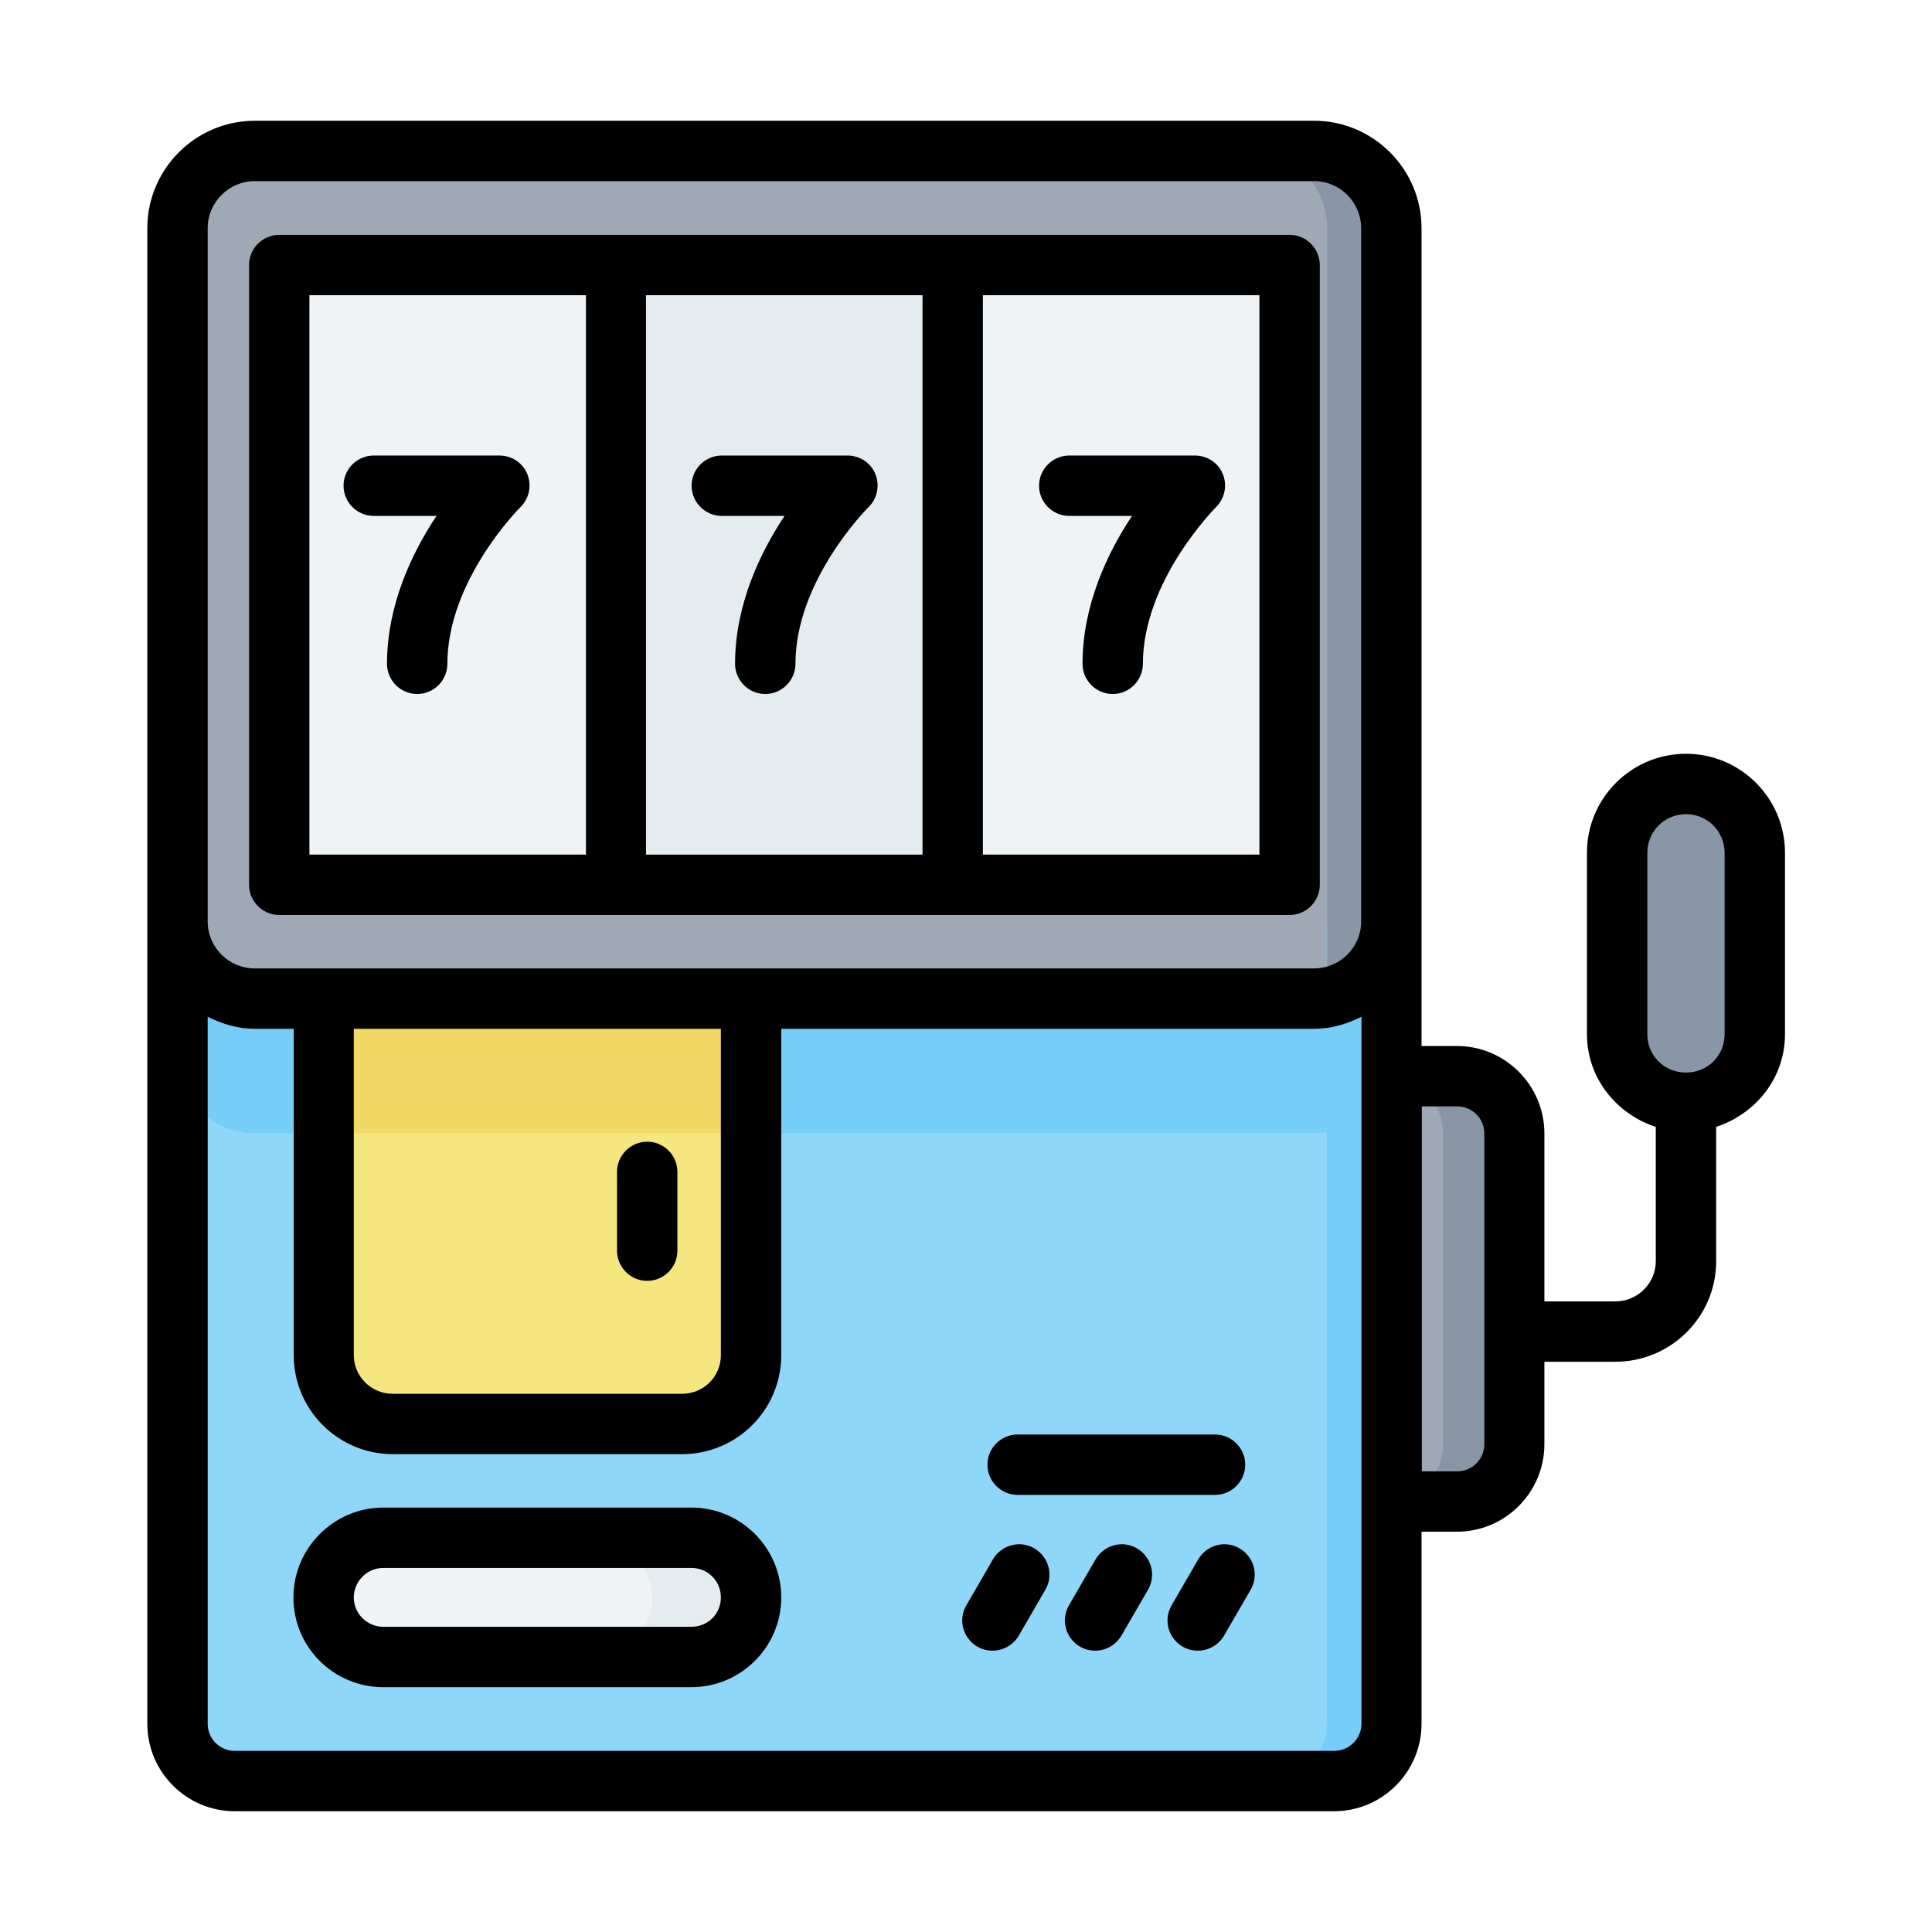
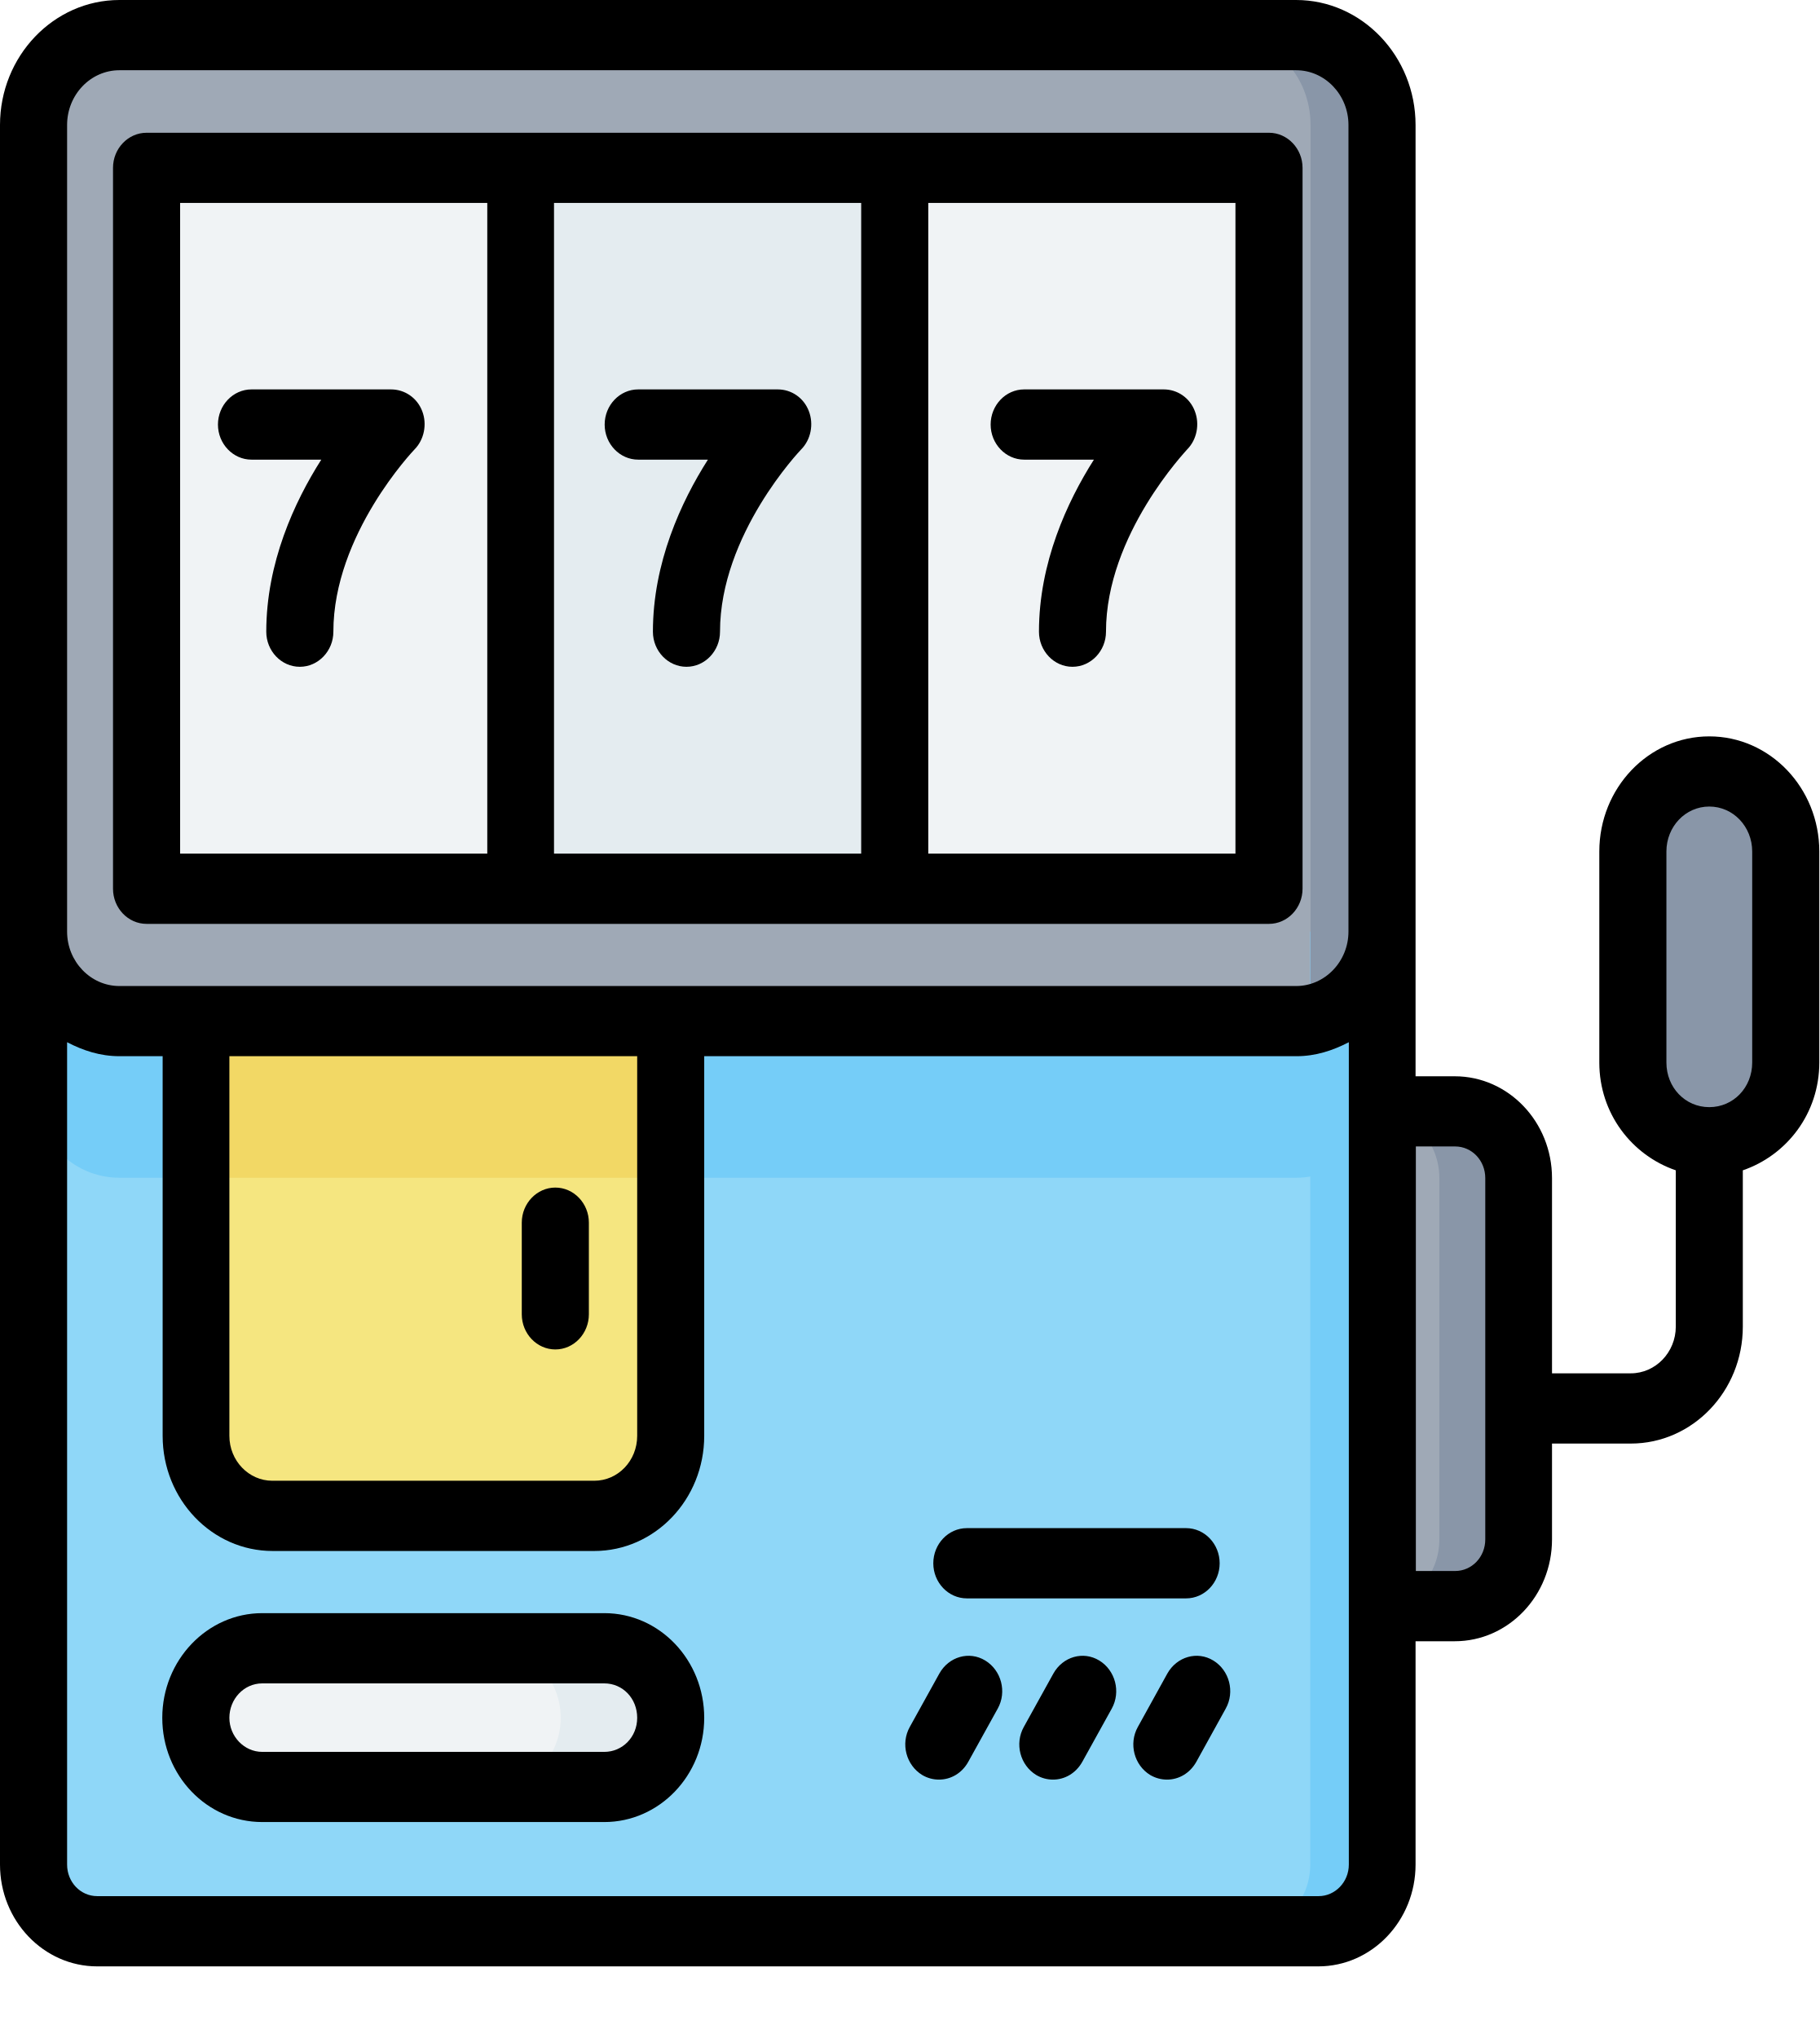
- <svg xmlns="http://www.w3.org/2000/svg" viewBox="0 0 64 64">
-   <g id="a" />
-   <g id="b" />
-   <g id="c" />
-   <g id="d" />
-   <g id="e" />
-   <g id="f" />
-   <g id="g" />
-   <g id="h" />
-   <g id="i" />
-   <g id="j" />
-   <g id="k" />
-   <g id="l" />
-   <g id="m" />
-   <g id="n" />
-   <g id="o" />
-   <g id="p" />
-   <g id="q" />
-   <g id="r" />
-   <g id="s" />
-   <g id="t" />
-   <g id="u" />
-   <g id="v" />
-   <g id="w" />
-   <g id="x" />
-   <g id="y" />
-   <g id="a`" />
-   <g id="aa" />
-   <g id="ab" />
-   <g id="ac" />
-   <g id="ad" />
-   <g id="ae" />
-   <g id="af" />
-   <g id="ag" />
-   <g id="ah" />
-   <g id="ai" />
-   <g id="aj" />
-   <g id="ak" />
-   <g id="al" />
-   <g id="am" />
-   <g id="an" />
-   <g id="ao" />
-   <g id="ap" />
-   <g id="aq">
-     <path d="M46.09,35.65l-2.52,6.8,2.52,7.29h2.17c1.05,0,1.9-.85,1.9-1.9v-10.29c0-1.05-.85-1.9-1.9-1.9h-2.17Z" fill="#9fa9b6" fill-rule="evenodd" />
-     <path d="M46.09,30.53v26.57c0,1.05-.85,1.9-1.9,1.9H7.78c-1.05,0-1.9-.85-1.9-1.9V30.53H46.09Z" fill="#8fd7f8" fill-rule="evenodd" />
-     <path d="M5.88,30.53v4.45c0,1.42,1.14,2.56,2.56,2.56H43.53c1.42,0,2.56-1.14,2.56-2.56v-4.45H5.88Z" fill="#75cdf8" fill-rule="evenodd" />
-     <path d="M8.44,5H43.53c1.42,0,2.56,1.14,2.56,2.56V30.53c0,1.41-1.14,2.55-2.56,2.55H8.44c-1.42,0-2.56-1.14-2.56-2.55V7.56c0-1.42,1.14-2.56,2.56-2.56Z" fill="#9fa9b6" fill-rule="evenodd" />
-     <path d="M46.09,35.65h0c.96,.1,1.71,.91,1.71,1.9v10.29c0,.99-.75,1.8-1.71,1.89h2.17c1.05,.01,1.9-.84,1.9-1.89v-10.29c0-1.05-.85-1.9-1.9-1.9h-2.17Z" fill="#8996a8" fill-rule="evenodd" />
-     <path d="M43.95,30.53v26.57c0,1.05-.85,1.9-1.9,1.9h2.14c1.05,0,1.9-.85,1.9-1.9V30.53h-2.14Z" fill="#75cdf8" fill-rule="evenodd" />
-     <path d="M31.56,8.78l-2.77,9.86,2.77,10.67h11.16V8.78h-11.16Zm-22.31,0V29.31h11.16l3.62-6.98-3.62-13.55H9.25Z" fill="#f0f3f5" fill-rule="evenodd" />
-     <rect fill="#e4ecf0" height="20.53" width="11.16" x="20.41" y="8.78" />
-     <path d="M55.84,25.97c1.26,0,2.28,1.02,2.28,2.28v6.01c0,1.26-1.02,2.27-2.28,2.27s-2.28-1.01-2.28-2.27v-6.01c0-1.26,1.02-2.28,2.28-2.28Z" fill="#8996a8" fill-rule="evenodd" />
-     <path d="M12.7,50.94h10.2c1.1,0,1.98,.88,1.98,1.98s-.88,1.97-1.98,1.97H12.7c-1.1,0-1.98-.88-1.98-1.97s.88-1.98,1.98-1.98Z" fill="#f0f3f5" fill-rule="evenodd" />
-     <path d="M19.62,50.94c1.1,0,1.98,.88,1.98,1.98s-.88,1.97-1.98,1.97h3.27c1.1,0,1.98-.88,1.98-1.97s-.88-1.98-1.98-1.98h-3.27Z" fill="#e4ecf0" fill-rule="evenodd" />
-     <path d="M41.4,5c1.42,0,2.56,1.14,2.56,2.56v25.49c1.22-.2,2.14-1.25,2.14-2.52V7.56c0-1.42-1.14-2.56-2.56-2.56h-2.14Z" fill="#8996a8" fill-rule="evenodd" />
-     <path d="M10.73,33.08v11.81c0,1.26,1.01,2.28,2.28,2.28h9.59c1.26,0,2.28-1.02,2.28-2.28v-11.81H10.73Z" fill="#f5e680" fill-rule="evenodd" />
-     <rect fill="#f2d865" height="4.46" width="14.15" x="10.73" y="33.08" />
-     <path d="M47.09,7.56c0-1.96-1.6-3.56-3.56-3.56H8.44c-1.96,0-3.56,1.6-3.56,3.56V57.1c0,1.6,1.3,2.9,2.9,2.9H44.19c1.6,0,2.9-1.3,2.9-2.9v-6.36h1.17c1.6,0,2.9-1.3,2.9-2.9v-2.73h2.35c1.84,0,3.34-1.49,3.34-3.33v-4.45c1.31-.43,2.28-1.62,2.28-3.07v-6.01c0-1.81-1.47-3.28-3.28-3.28s-3.28,1.47-3.28,3.28v6.01c0,1.45,.97,2.64,2.28,3.07v4.45c0,.73-.6,1.33-1.34,1.33h-2.35v-5.56c0-1.6-1.3-2.9-2.9-2.9h-1.17V7.56Zm7.48,20.69c0-.71,.57-1.28,1.28-1.28s1.28,.57,1.28,1.28v6.01c0,.71-.56,1.27-1.28,1.27s-1.28-.56-1.28-1.27v-6.01ZM6.88,7.56c0-.86,.7-1.56,1.56-1.56H43.53c.86,0,1.56,.7,1.56,1.56V30.53c0,.85-.7,1.55-1.56,1.55H8.44c-.86,0-1.56-.7-1.56-1.55V7.56Zm4.85,26.52h12.15v10.81c0,.71-.57,1.28-1.28,1.28H13c-.7,0-1.28-.57-1.28-1.28v-10.81Zm33.37,23.02c0,.5-.41,.9-.9,.9H7.78c-.5,0-.9-.4-.9-.9v-23.42c.48,.24,.99,.4,1.56,.4h1.29v10.81c0,1.81,1.47,3.28,3.28,3.28h9.59c1.81,0,3.28-1.47,3.28-3.28v-10.81h17.66c.57,0,1.08-.16,1.56-.4v23.42Zm3.17-20.45c.5,0,.9,.4,.9,.9v10.29c0,.5-.4,.9-.9,.9h-1.17v-12.09h1.17Z" />
-     <path d="M9.25,30.31H42.72c.55,0,1-.45,1-1V8.78c0-.55-.45-1-1-1H9.25c-.55,0-1,.45-1,1V29.31c0,.55,.45,1,1,1Zm32.47-2h-9.16V9.78h9.16V28.31ZM30.56,9.78V28.31h-9.16V9.78h9.16Zm-20.31,0h9.16V28.31H10.25V9.78Z" />
-     <path d="M17.47,15.71c-.15-.38-.52-.62-.93-.62h-4.16c-.55,0-1,.45-1,1s.45,1,1,1h2.08c-.8,1.2-1.64,2.94-1.64,4.9,0,.55,.45,1,1,1s1-.45,1-1c0-2.77,2.39-5.16,2.42-5.19,.29-.28,.38-.72,.23-1.09Z" />
-     <path d="M23.91,17.09h2.08c-.8,1.2-1.64,2.94-1.64,4.9,0,.55,.45,1,1,1s1-.45,1-1c0-2.77,2.39-5.16,2.42-5.19,.29-.28,.38-.72,.23-1.09-.15-.38-.52-.62-.93-.62h-4.16c-.55,0-1,.45-1,1s.45,1,1,1Z" />
-     <path d="M35.42,17.09h2.08c-.8,1.2-1.64,2.94-1.64,4.9,0,.55,.45,1,1,1s1-.45,1-1c0-2.77,2.4-5.16,2.42-5.19,.29-.28,.38-.72,.23-1.09-.15-.38-.52-.62-.93-.62h-4.16c-.55,0-1,.45-1,1s.45,1,1,1Z" />
-     <path d="M22.9,49.94H12.7c-1.64,0-2.98,1.34-2.98,2.98s1.33,2.97,2.98,2.97h10.2c1.64,0,2.98-1.33,2.98-2.97s-1.33-2.98-2.98-2.98Zm0,3.95H12.7c-.54,0-.98-.44-.98-.97s.43-.98,.98-.98h10.2c.55,0,.98,.43,.98,.98s-.44,.97-.98,.97Z" />
-     <path d="M21.44,42.43c.55,0,1-.45,1-1v-2.61c0-.55-.45-1-1-1s-1,.45-1,1v2.61c0,.55,.45,1,1,1Z" />
-     <path d="M33.71,49.52h6.54c.55,0,1-.45,1-1s-.45-1-1-1h-6.54c-.55,0-1,.45-1,1s.45,1,1,1Z" />
-     <path d="M32.89,51.66l-.88,1.52c-.28,.48-.11,1.09,.37,1.37,.16,.09,.33,.13,.5,.13,.35,0,.68-.18,.87-.5l.88-1.52c.28-.48,.11-1.09-.37-1.37-.48-.28-1.09-.11-1.37,.37Z" />
-     <path d="M36.29,51.66l-.88,1.52c-.28,.48-.11,1.09,.37,1.37,.16,.09,.33,.13,.5,.13,.35,0,.68-.18,.87-.5l.88-1.52c.28-.48,.11-1.09-.37-1.37-.48-.28-1.09-.11-1.37,.37Z" />
-     <path d="M39.69,51.66l-.88,1.52c-.28,.48-.11,1.09,.37,1.37,.16,.09,.33,.13,.5,.13,.35,0,.68-.18,.87-.5l.88-1.52c.28-.48,.11-1.09-.37-1.37-.48-.28-1.09-.11-1.37,.37Z" />
-   </g>
-   <g id="ar" />
-   <g id="as" />
-   <g id="at" />
-   <g id="au" />
-   <g id="av" />
-   <g id="aw" />
-   <g id="ax" />
+ <svg xmlns="http://www.w3.org/2000/svg" width="25" height="28" viewBox="0 0 25 28" fill="none">
+   <path fill-rule="evenodd" clip-rule="evenodd" d="M18.991 15.269L17.829 18.549L18.991 22.066H19.991C20.475 22.066 20.866 21.656 20.866 21.15V16.186C20.866 15.679 20.475 15.269 19.991 15.269H18.991Z" fill="#9FA9B6" />
+   <path fill-rule="evenodd" clip-rule="evenodd" d="M18.991 12.799V25.617C18.991 26.124 18.599 26.534 18.115 26.534H1.336C0.853 26.534 0.461 26.124 0.461 25.617V12.799H18.991Z" fill="#8FD7F8" />
+   <path fill-rule="evenodd" clip-rule="evenodd" d="M0.461 12.799V14.946C0.461 15.631 0.986 16.181 1.641 16.181H17.811C18.465 16.181 18.991 15.631 18.991 14.946V12.799H0.461Z" fill="#75CDF8" />
+   <path fill-rule="evenodd" clip-rule="evenodd" d="M1.641 0.482H17.811C18.465 0.482 18.991 1.032 18.991 1.717V12.799C18.991 13.479 18.465 14.029 17.811 14.029H1.641C0.986 14.029 0.461 13.479 0.461 12.799V1.717C0.461 1.032 0.986 0.482 1.641 0.482Z" fill="#9FA9B6" />
+   <path fill-rule="evenodd" clip-rule="evenodd" d="M18.991 15.269C19.433 15.317 19.779 15.708 19.779 16.186V21.15C19.779 21.627 19.433 22.018 18.991 22.061H19.991C20.475 22.066 20.866 21.656 20.866 21.15V16.186C20.866 15.679 20.475 15.269 19.991 15.269H18.991Z" fill="#8996A8" />
+   <path fill-rule="evenodd" clip-rule="evenodd" d="M18.005 12.799V25.617C18.005 26.124 17.613 26.534 17.129 26.534H18.115C18.599 26.534 18.991 26.124 18.991 25.617V12.799H18.005Z" fill="#75CDF8" />
+   <path fill-rule="evenodd" clip-rule="evenodd" d="M12.295 2.306L11.018 7.063L12.295 12.21H17.438V2.306H12.295ZM2.014 2.306V12.21H7.157L8.825 8.843L7.157 2.306H2.014Z" fill="#F0F3F5" />
+   <path d="M12.3 2.306H7.157V12.21H12.3V2.306Z" fill="#E4ECF0" />
+   <path fill-rule="evenodd" clip-rule="evenodd" d="M23.484 10.599C24.064 10.599 24.535 11.091 24.535 11.699V14.598C24.535 15.206 24.064 15.694 23.484 15.694C22.903 15.694 22.433 15.206 22.433 14.598V11.699C22.433 11.091 22.903 10.599 23.484 10.599Z" fill="#8996A8" />
+   <path fill-rule="evenodd" clip-rule="evenodd" d="M3.604 22.645H8.304C8.811 22.645 9.217 23.07 9.217 23.601C9.217 24.131 8.811 24.551 8.304 24.551H3.604C3.097 24.551 2.691 24.126 2.691 23.601C2.691 23.075 3.097 22.645 3.604 22.645Z" fill="#F0F3F5" />
+   <path fill-rule="evenodd" clip-rule="evenodd" d="M6.793 22.645C7.3 22.645 7.705 23.07 7.705 23.601C7.705 24.131 7.3 24.551 6.793 24.551H8.3C8.806 24.551 9.212 24.126 9.212 23.601C9.212 23.075 8.806 22.645 8.3 22.645H6.793Z" fill="#E4ECF0" />
+   <path fill-rule="evenodd" clip-rule="evenodd" d="M16.829 0.482C17.484 0.482 18.009 1.032 18.009 1.717V14.015C18.571 13.918 18.995 13.412 18.995 12.799V1.717C18.995 1.032 18.47 0.482 17.816 0.482H16.829Z" fill="#8996A8" />
+   <path fill-rule="evenodd" clip-rule="evenodd" d="M2.696 14.029V19.727C2.696 20.334 3.161 20.827 3.747 20.827H8.166C8.747 20.827 9.217 20.334 9.217 19.727V14.029H2.696Z" fill="#F5E680" />
+   <path d="M9.217 14.029H2.696V16.181H9.217V14.029Z" fill="#F2D865" />
+   <path d="M19.452 1.717C19.452 0.772 18.714 0 17.811 0H1.641C0.737 0 0 0.772 0 1.717V25.617C0 26.389 0.599 27.016 1.336 27.016H18.115C18.852 27.016 19.452 26.389 19.452 25.617V22.549H19.991C20.728 22.549 21.327 21.922 21.327 21.15V19.833H22.41C23.258 19.833 23.949 19.114 23.949 18.226V16.079C24.553 15.872 25 15.298 25 14.598V11.699C25 10.826 24.323 10.117 23.488 10.117C22.654 10.117 21.977 10.826 21.977 11.699V14.598C21.977 15.298 22.424 15.872 23.028 16.079V18.226C23.028 18.578 22.751 18.868 22.41 18.868H21.327V16.186C21.327 15.414 20.728 14.787 19.991 14.787H19.452V1.717ZM22.899 11.699C22.899 11.356 23.161 11.081 23.488 11.081C23.816 11.081 24.078 11.356 24.078 11.699V14.598C24.078 14.941 23.82 15.211 23.488 15.211C23.157 15.211 22.899 14.941 22.899 14.598V11.699ZM0.922 1.717C0.922 1.303 1.244 0.965 1.641 0.965H17.811C18.207 0.965 18.53 1.303 18.53 1.717V12.799C18.53 13.209 18.207 13.547 17.811 13.547H1.641C1.244 13.547 0.922 13.209 0.922 12.799V1.717ZM3.157 14.511H8.756V19.727C8.756 20.069 8.493 20.344 8.166 20.344H3.742C3.419 20.344 3.152 20.069 3.152 19.727V14.511H3.157ZM18.535 25.617C18.535 25.858 18.346 26.051 18.12 26.051H1.336C1.106 26.051 0.922 25.858 0.922 25.617V14.319C1.143 14.434 1.378 14.511 1.641 14.511H2.235V19.727C2.235 20.6 2.912 21.309 3.747 21.309H8.166C9 21.309 9.677 20.6 9.677 19.727V14.511H17.816C18.078 14.511 18.313 14.434 18.535 14.319V25.617ZM19.995 15.751C20.226 15.751 20.41 15.944 20.41 16.186V21.15C20.41 21.391 20.226 21.584 19.995 21.584H19.456V15.751H19.995Z" fill="black" />
+   <path d="M2.014 12.693H17.438C17.691 12.693 17.899 12.476 17.899 12.21V2.306C17.899 2.041 17.691 1.824 17.438 1.824H2.014C1.76 1.824 1.553 2.041 1.553 2.306V12.21C1.553 12.476 1.76 12.693 2.014 12.693ZM16.977 11.728H12.756V2.788H16.977V11.728ZM11.834 2.788V11.728H7.613V2.788H11.834ZM2.475 2.788H6.696V11.728H2.475V2.788Z" fill="black" />
+   <path d="M5.802 5.649C5.733 5.466 5.562 5.35 5.373 5.35H3.456C3.203 5.35 2.995 5.567 2.995 5.833C2.995 6.098 3.203 6.315 3.456 6.315H4.415C4.046 6.894 3.659 7.733 3.659 8.679C3.659 8.944 3.866 9.161 4.12 9.161C4.373 9.161 4.581 8.944 4.581 8.679C4.581 7.343 5.682 6.19 5.696 6.175C5.829 6.04 5.871 5.828 5.802 5.649Z" fill="black" />
+   <path d="M8.77 6.315H9.728C9.359 6.894 8.972 7.733 8.972 8.679C8.972 8.944 9.18 9.161 9.433 9.161C9.687 9.161 9.894 8.944 9.894 8.679C9.894 7.343 10.995 6.19 11.009 6.175C11.143 6.04 11.184 5.828 11.115 5.649C11.046 5.466 10.876 5.35 10.687 5.35H8.77C8.516 5.35 8.309 5.567 8.309 5.833C8.309 6.098 8.516 6.315 8.77 6.315Z" fill="black" />
+   <path d="M14.074 6.315H15.032C14.664 6.894 14.277 7.733 14.277 8.679C14.277 8.944 14.484 9.161 14.737 9.161C14.991 9.161 15.198 8.944 15.198 8.679C15.198 7.343 16.304 6.19 16.313 6.175C16.447 6.04 16.488 5.828 16.419 5.649C16.35 5.466 16.18 5.35 15.991 5.35H14.074C13.82 5.35 13.613 5.567 13.613 5.833C13.613 6.098 13.82 6.315 14.074 6.315Z" fill="black" />
+   <path d="M8.304 22.163H3.604C2.848 22.163 2.23 22.809 2.23 23.601C2.23 24.392 2.843 25.033 3.604 25.033H8.304C9.06 25.033 9.677 24.392 9.677 23.601C9.677 22.809 9.065 22.163 8.304 22.163ZM8.304 24.069H3.604C3.355 24.069 3.152 23.856 3.152 23.601C3.152 23.345 3.35 23.128 3.604 23.128H8.304C8.558 23.128 8.756 23.335 8.756 23.601C8.756 23.866 8.553 24.069 8.304 24.069Z" fill="black" />
+   <path d="M7.631 18.54C7.885 18.54 8.092 18.323 8.092 18.057V16.798C8.092 16.533 7.885 16.316 7.631 16.316C7.378 16.316 7.17 16.533 7.17 16.798V18.057C7.17 18.323 7.378 18.54 7.631 18.54Z" fill="black" />
+   <path d="M13.286 21.96H16.299C16.553 21.96 16.76 21.743 16.76 21.478C16.76 21.212 16.553 20.995 16.299 20.995H13.286C13.032 20.995 12.825 21.212 12.825 21.478C12.825 21.743 13.032 21.96 13.286 21.96Z" fill="black" />
+   <path d="M12.908 22.993L12.502 23.726C12.373 23.957 12.452 24.252 12.673 24.387C12.746 24.43 12.825 24.45 12.903 24.45C13.065 24.45 13.217 24.363 13.304 24.208L13.71 23.475C13.839 23.244 13.76 22.949 13.539 22.814C13.318 22.679 13.037 22.761 12.908 22.993Z" fill="black" />
+   <path d="M14.475 22.993L14.069 23.726C13.94 23.957 14.018 24.252 14.24 24.387C14.313 24.43 14.392 24.45 14.47 24.45C14.631 24.45 14.783 24.363 14.871 24.208L15.277 23.475C15.405 23.244 15.327 22.949 15.106 22.814C14.885 22.679 14.604 22.761 14.475 22.993Z" fill="black" />
+   <path d="M16.041 22.993L15.636 23.726C15.507 23.957 15.585 24.252 15.806 24.387C15.88 24.43 15.959 24.45 16.037 24.45C16.198 24.45 16.35 24.363 16.438 24.208L16.843 23.475C16.972 23.244 16.894 22.949 16.673 22.814C16.452 22.679 16.171 22.761 16.041 22.993Z" fill="black" />
</svg>
